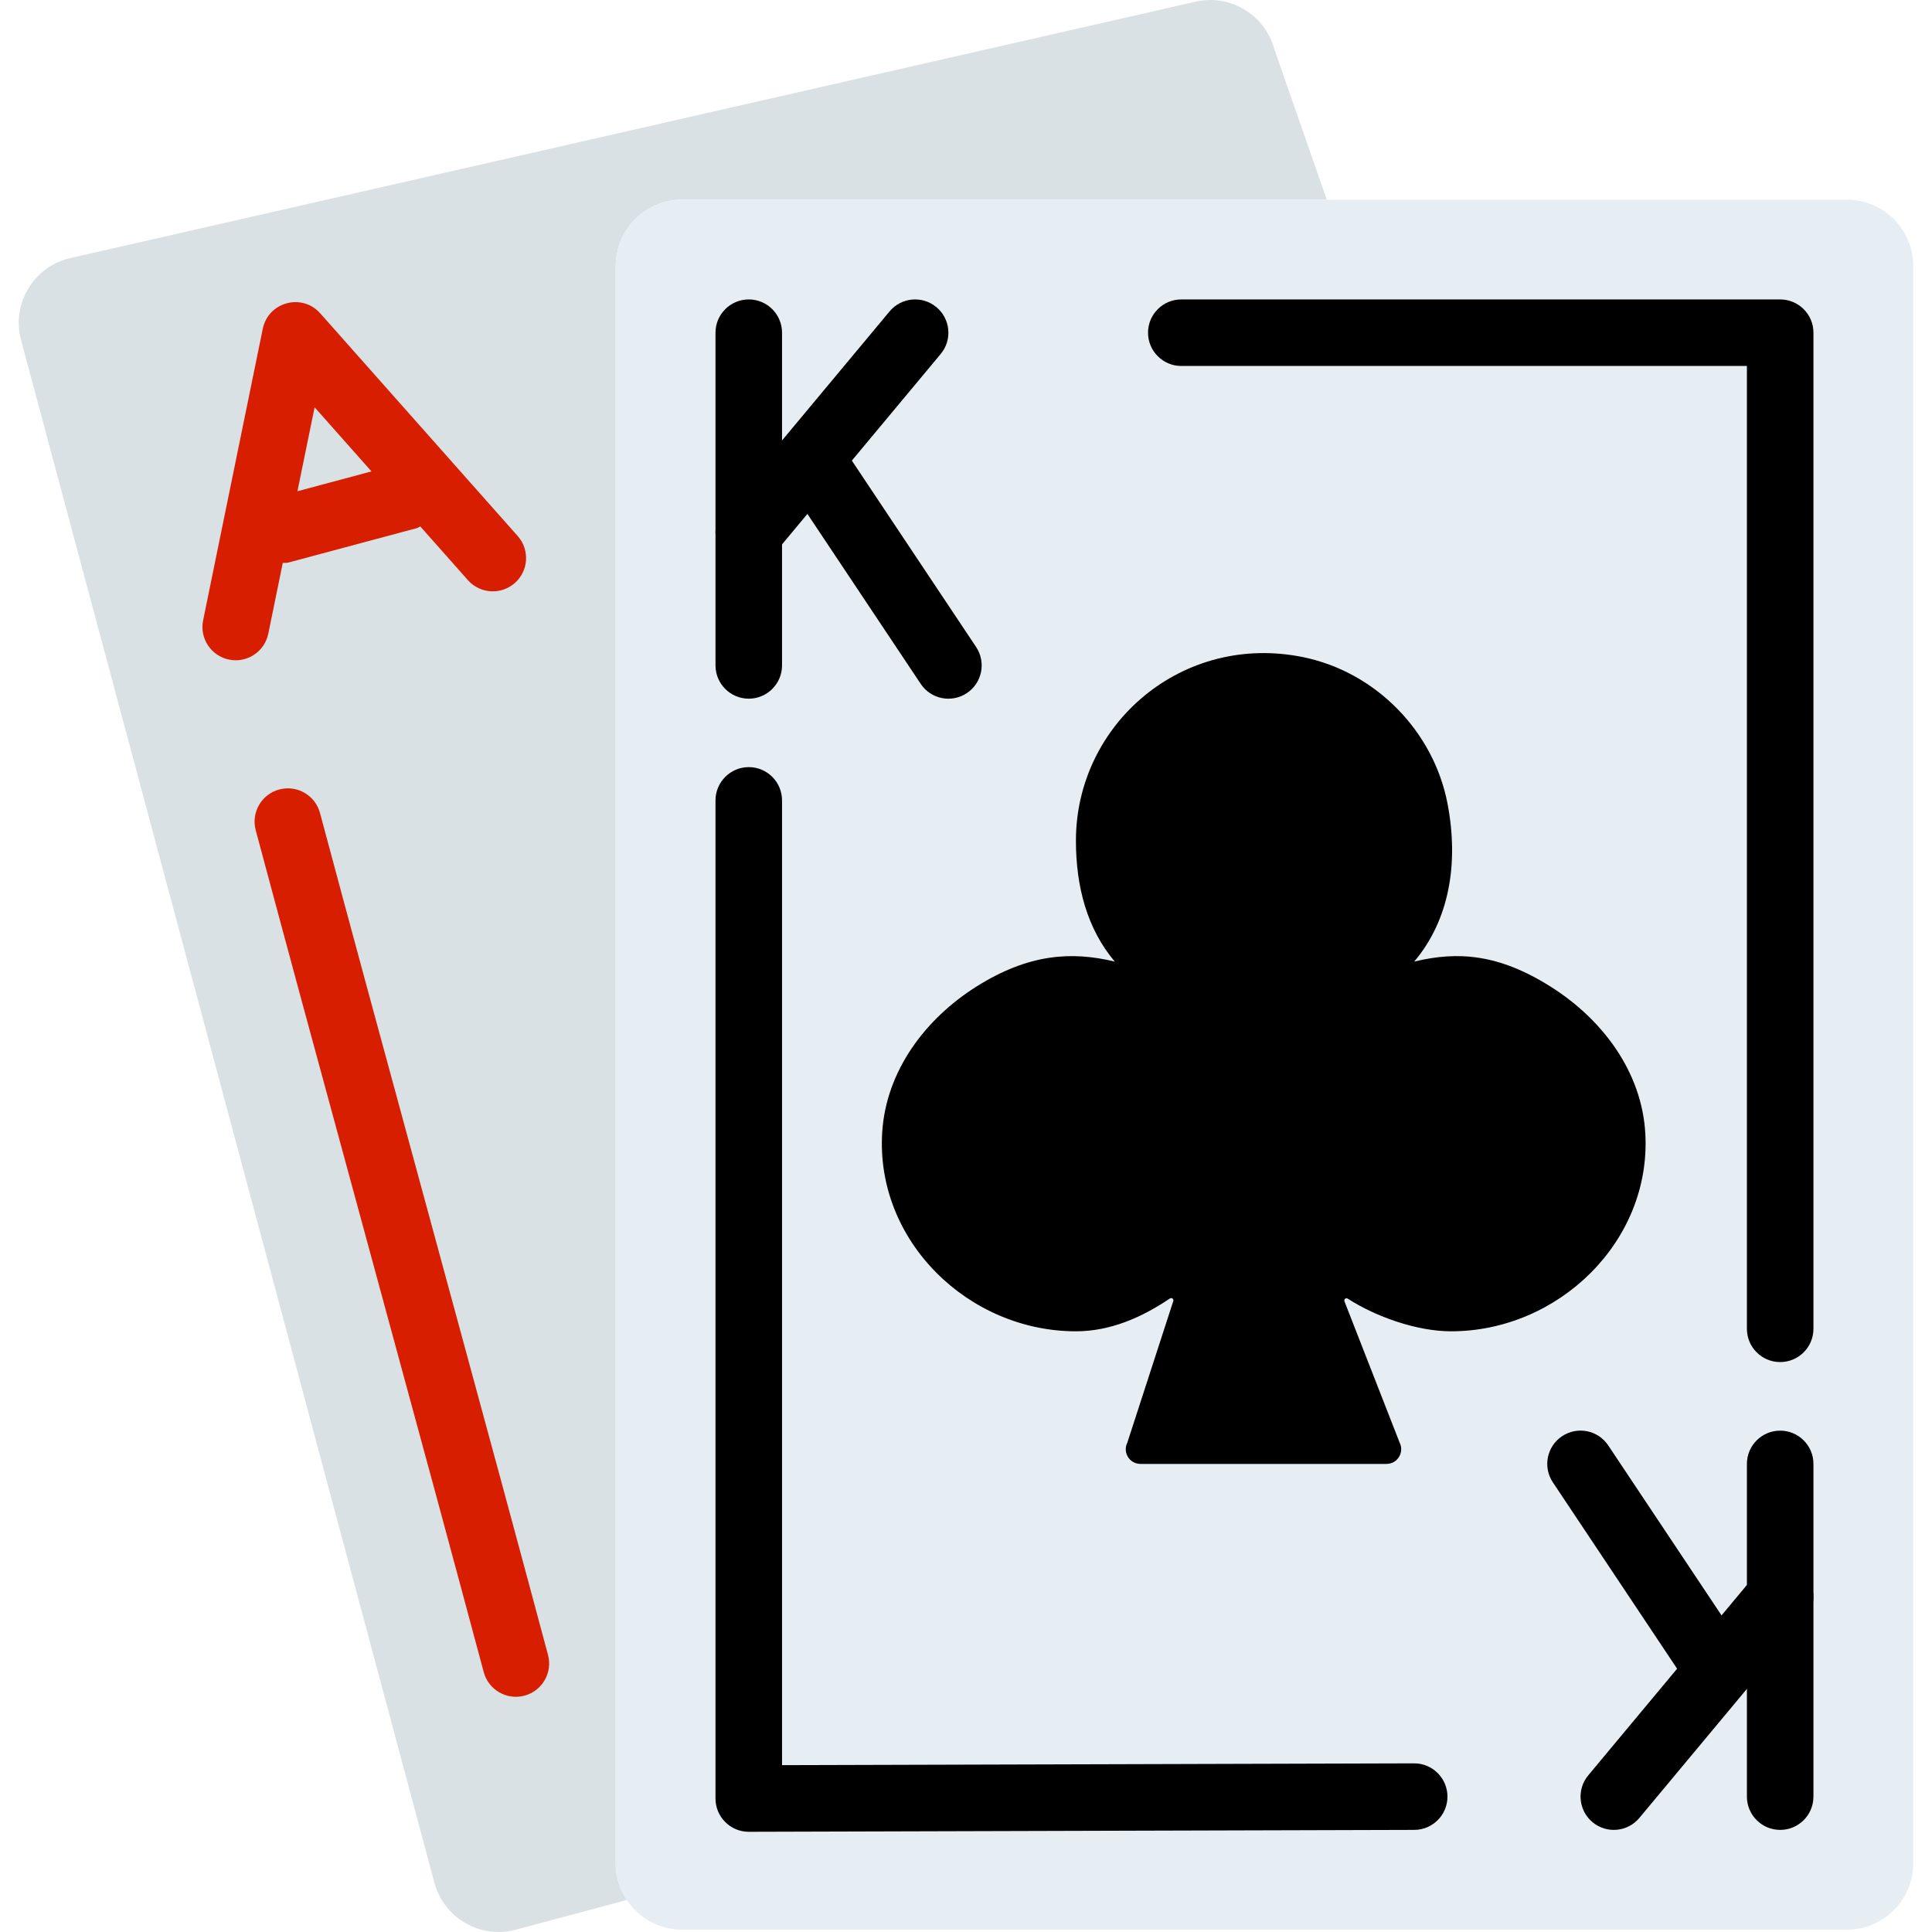
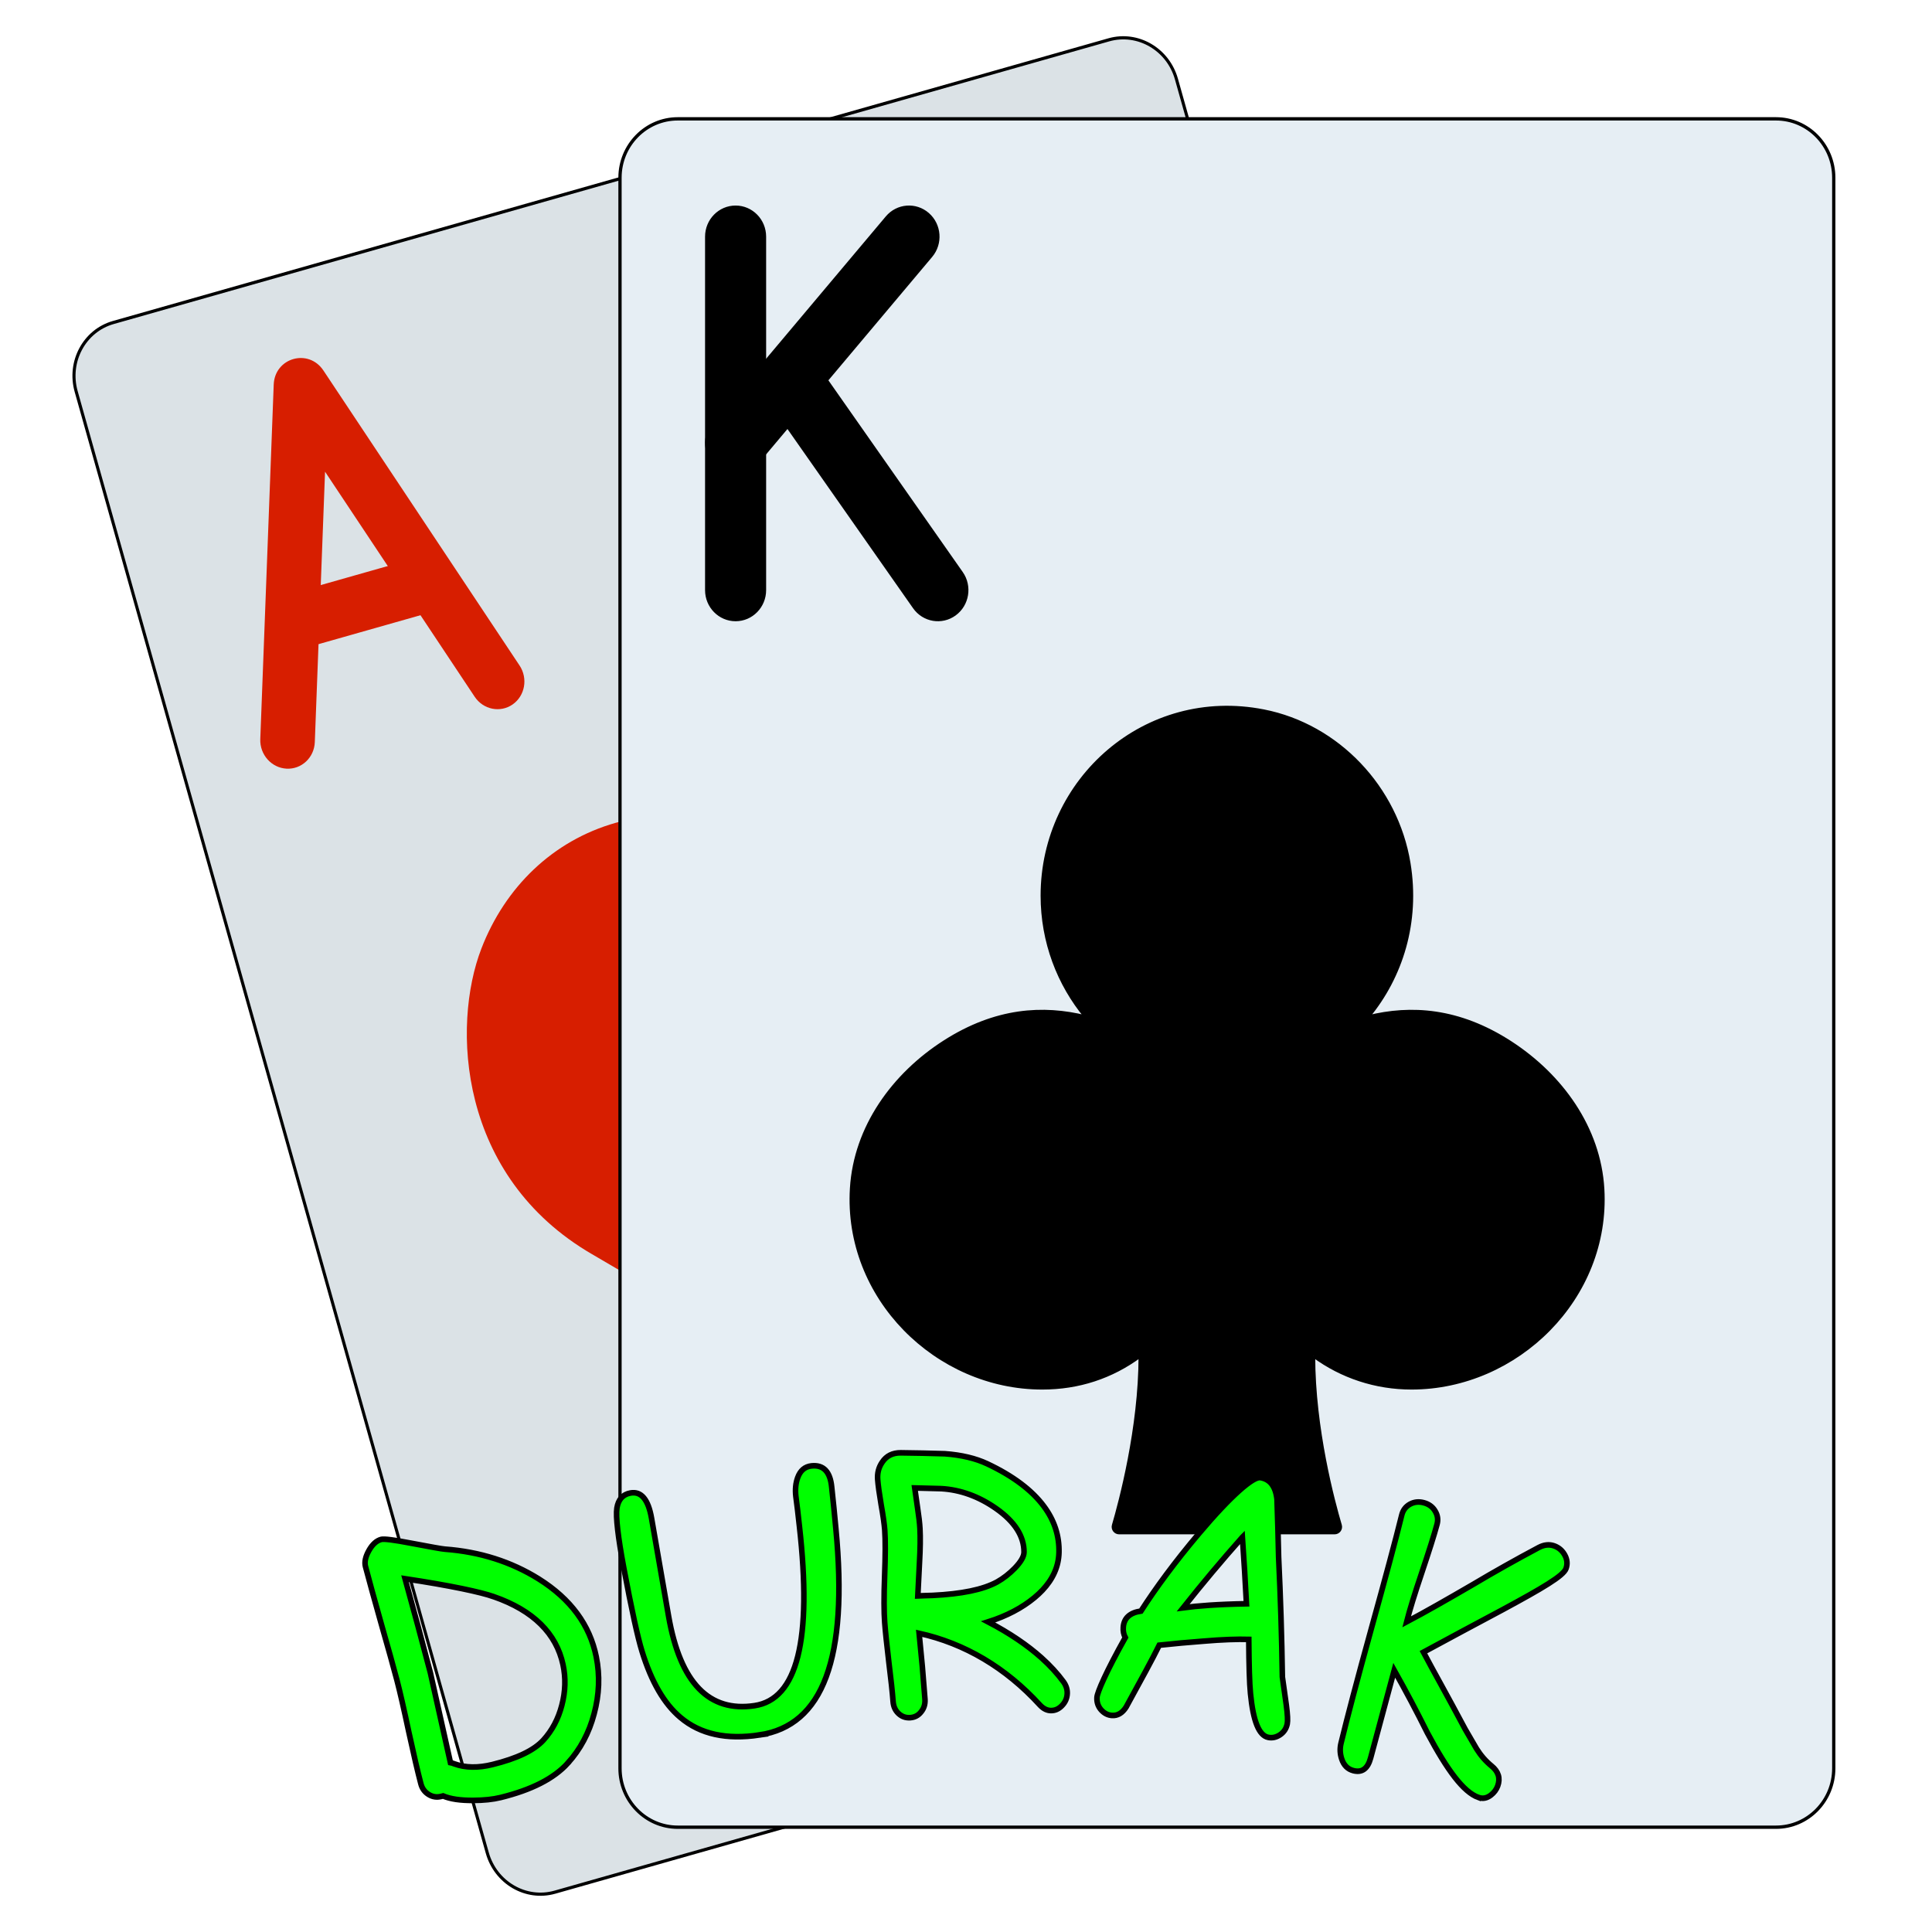
<svg xmlns="http://www.w3.org/2000/svg" height="800px" width="800px" version="1.1" id="Layer_1" viewBox="0 0 512.004 512.004" xml:space="preserve">
-   <path style="fill:#DAE1E5;" d="M163.164,493.763V70.535c0-9.743,7.9-17.634,17.634-17.634h170.808l-13.878-39.828  c-2.522-9.408-12.185-14.989-21.593-12.468L18.041,68.525C8.633,71.047,3.051,80.71,5.573,90.118L115.118,498.93  c2.513,9.408,12.185,14.989,21.593,12.468l29.406-7.883C164.257,500.72,163.164,497.37,163.164,493.763" />
-   <g>
-     <path style="fill:#D71E00;" d="M97.872,331.156c15.227,55.928,22.07,81.172,30.323,111.979c1.261,4.7,6.093,7.495,10.801,6.234   c4.7-1.261,7.495-6.093,6.234-10.801c-8.262-30.834-15.113-56.095-30.217-111.591c-15.36-56.404-22.008-80.925-30.208-111.521   c-1.261-4.7-6.093-7.495-10.801-6.234c-4.7,1.261-7.495,6.093-6.234,10.801C75.979,250.663,82.627,275.193,97.872,331.156z" />
-     <path style="fill:#D71E00;" d="M137.197,142.052L84.875,83.047c-4.823-5.44-13.781-3.033-15.236,4.082L53.83,164.395   c-0.979,4.77,2.099,9.426,6.869,10.404s9.426-2.099,10.404-6.869l3.836-18.754c0.503-0.044,0.988,0.044,1.49-0.097l34.07-9.126   c0.335-0.088,0.573-0.317,0.882-0.441l12.617,14.231c3.227,3.642,8.8,3.977,12.45,0.749   C140.098,151.266,140.424,145.694,137.197,142.052z M78.827,130.184l4.55-22.246l15.069,16.991L78.827,130.184z" />
+   <defs id="defs13" />
+   <g id="g3">
+ 	
+ 	
+ </g>
+   <g id="g5-2" transform="matrix(0.8305622,-0.2347389,0.2413779,0.8540523,-786.5381,480.9199)">
+     <g id="g4" transform="translate(929.963,-196.9581)" style="stroke:#000000;stroke-opacity:1">
+       <g id="g14" style="stroke:#000000;stroke-opacity:1">
+         <g id="g15" transform="matrix(0.9429468,-0.00325969,-0.00344668,0.9538592,9.214644,13.80848)" />
+       </g>
+     </g>
+     <g id="g6" transform="matrix(0.967303,0.2658663,-0.2786395,0.9587765,1133.448,-214.6943)" style="stroke:#000000;stroke-opacity:1">
+       <g id="g5" style="stroke:#000000;stroke-opacity:1">
+         <g id="g13" style="stroke:#000000;stroke-opacity:1">
+           <g id="g16">
+             <path style="fill:#dbe2e6;fill-opacity:1;stroke:#000000;stroke-opacity:1" d="M 423.724,0 H 88.276 C 78.522,0 70.621,7.901 70.621,17.655 v 476.69 c 0,9.754 7.901,17.655 17.655,17.655 h 335.448 c 9.754,0 17.655,-7.901 17.655,-17.655 V 17.655 C 441.379,7.901 433.479,0 423.724,0" id="path1-4" transform="matrix(0.9064907,-0.2525392,0.2634442,0.918815,-164.1652,83.32763)" />
+             <path style="fill:#d71e00;stroke:none;stroke-opacity:1" d="m 256,238.345 c 9.507,-24.214 29.625,-44.138 54.881,-44.138 21.257,0 40.201,9.993 52.966,26.483 16.013,20.692 27.33,66.754 -7.715,101.8 C 338.353,340.268 256,423.724 256,423.724 c 0,0 -82.353,-83.456 -100.131,-101.235 -35.046,-35.046 -23.729,-81.108 -7.715,-101.8 12.765,-16.49 31.709,-26.483 52.966,-26.483 25.255,0.001 45.373,19.925 54.88,44.139" id="path2-5" transform="matrix(0.9064907,-0.2525392,0.2634442,0.918815,-164.1652,83.32763)" />
+             <path style="fill:#d71e00;stroke:none;stroke-opacity:1" d="m 149.616,32.519 c -2.683,-8.048 -14.066,-8.048 -16.749,0 L 97.556,138.45 c -1.542,4.625 0.958,9.624 5.583,11.166 4.625,1.542 9.624,-0.958 11.166,-5.583 l 35.31,-105.931 h -16.749 l 35.31,105.931 c 1.542,4.625 6.541,7.125 11.166,5.583 4.625,-1.542 7.125,-6.541 5.583,-11.166 z" id="path3-5" transform="matrix(0.9064907,-0.2525392,0.2634442,0.918815,-164.1652,83.32763)" />
+             <path style="fill:#d71e00;stroke:none;stroke-opacity:1" d="m 158.897,114.759 c 4.875,0 8.828,-3.952 8.828,-8.828 0,-4.875 -3.952,-8.828 -8.828,-8.828 h -35.31 c -4.875,0 -8.828,3.952 -8.828,8.828 0,4.875 3.952,8.828 8.828,8.828 z" id="path4" transform="matrix(0.9064907,-0.2525392,0.2634442,0.918815,-164.1652,83.32763)" />
+             <path style="fill:#e6eef4;stroke:#000000;stroke-opacity:1" d="M 423.724,0 H 88.276 C 78.522,0 70.621,7.901 70.621,17.655 v 476.69 c 0,9.754 7.901,17.655 17.655,17.655 h 335.448 c 9.754,0 17.655,-7.901 17.655,-17.655 V 17.655 C 441.379,7.901 433.479,0 423.724,0" id="path1-0" transform="translate(-1.6100746e-6)" />
+           </g>
+           <path d="m 282.482,370.759 c 0,21.91 6.047,43.82 8.13,50.732 0.344,1.139 -0.521,2.233 -1.704,2.233 h -65.827 c -1.183,0 -2.039,-1.095 -1.704,-2.225 2.074,-6.947 8.139,-29.096 8.139,-50.741 -8.722,6.321 -18.803,9.578 -29.917,9.578 -32.274,0 -60.275,-27.101 -58.253,-59.78 1.13,-18.379 12.835,-34.145 28.425,-43.926 15.651,-9.825 30.164,-10.611 43.14,-7.459 -8.298,-9.825 -13.312,-22.502 -13.312,-36.361 0,-34.834 31.576,-62.296 67.663,-55.314 22.59,4.361 40.545,22.925 44.332,45.612 2.948,17.602 -2.304,33.986 -12.5,46.062 13.065,-3.169 27.692,-2.348 43.467,7.662 15.519,9.852 27.18,25.582 28.248,43.926 1.889,32.591 -26.2,59.577 -58.403,59.577 -10.962,0.002 -21.361,-3.388 -29.924,-9.576" id="path2-9" style="stroke:#000000;stroke-opacity:1" />
+           <path d="m 97.103,141.241 c 0,4.875 3.952,8.828 8.828,8.828 4.875,0 8.828,-3.952 8.828,-8.828 V 35.31 c 0,-4.875 -3.952,-8.828 -8.828,-8.828 -4.875,0 -8.828,3.952 -8.828,8.828 z" id="path3-4" style="stroke:#000000;stroke-opacity:1" />
+           <path d="m 165.599,41.055 c 3.173,-3.702 2.744,-9.274 -0.957,-12.447 -3.701,-3.173 -9.274,-2.744 -12.447,0.957 L 99.229,91.359 c -3.173,3.702 -2.744,9.274 0.957,12.447 3.702,3.173 9.274,2.744 12.447,-0.957 z" id="path4-8" style="stroke:#000000;stroke-opacity:1" />
+           <path d="m 130.77,74.317 c -2.834,-3.967 -8.347,-4.886 -12.314,-2.052 -3.967,2.834 -4.886,8.347 -2.052,12.314 l 44.138,61.793 c 2.834,3.967 8.347,4.886 12.314,2.052 3.967,-2.834 4.886,-8.347 2.052,-12.314 z" id="path5-8" style="stroke:#000000;stroke-opacity:1" />
+         </g>
+       </g>
+     </g>
  </g>
-   <path style="fill:#E6EEF4;" d="M489.402,52.901H180.798c-9.743,0-17.634,7.891-17.634,17.634v423.228  c0,9.743,7.891,17.634,17.634,17.634h308.604c9.743,0,17.634-7.891,17.634-17.634V70.535  C507.036,60.792,499.145,52.901,489.402,52.901" />
-   <path d="M480.585,88.17c0-4.867-3.95-8.817-8.817-8.817h-158.71c-4.867,0-8.817,3.95-8.817,8.817s3.95,8.817,8.817,8.817h158.71  l-8.817-8.817v263.98c0,4.867,3.95,8.817,8.817,8.817s8.817-3.95,8.817-8.817V88.17z" />
-   <path d="M189.615,476.631c0,4.876,3.959,8.835,8.844,8.817l176.345-0.503c4.867-0.018,8.808-3.977,8.791-8.844  c-0.018-4.867-3.977-8.808-8.844-8.791l-176.345,0.503l8.844,8.817V212.114c0-4.867-3.95-8.817-8.817-8.817s-8.817,3.95-8.817,8.817  L189.615,476.631L189.615,476.631z" />
-   <path d="M357.17,344.161c-0.503-0.326-1.085,0.168-0.864,0.732l14.619,37.429c1.287,2.583-0.591,5.634-3.483,5.634h-65.212  c-2.892,0-4.77-3.051-3.474-5.634l12.177-37.517c0.185-0.564-0.423-1.014-0.908-0.688c-7.345,4.964-15.721,8.694-24.891,8.694  c-28.444,0-53.124-23.886-51.343-52.692c1.005-16.197,11.313-30.093,25.059-38.717c13.79-8.65,25.138-9.337,36.574-6.569  c-7.309-8.659-10.29-19.83-10.29-32.042c0-30.931,28.25-55.267,60.354-48.609c19.125,3.968,34.449,19.627,38.126,38.805  c3.06,15.986,0.397,30.922-8.835,41.847c11.515-2.795,22.449-2.072,36.354,6.763c13.676,8.676,23.948,22.537,24.891,38.708  c1.666,28.727-23.092,52.507-51.466,52.507C375.545,352.811,364.708,349.011,357.17,344.161" />
-   <path d="M189.615,176.342c0,4.867,3.95,8.817,8.817,8.817c4.867,0,8.817-3.95,8.817-8.817V88.17c0-4.867-3.95-8.817-8.817-8.817  c-4.867,0-8.817,3.95-8.817,8.817V176.342z" />
-   <path d="M249.291,93.813c3.121-3.739,2.61-9.302-1.129-12.415c-3.739-3.121-9.302-2.61-12.415,1.129l-44.086,52.903  c-3.121,3.739-2.61,9.302,1.129,12.415c3.739,3.121,9.302,2.61,12.415-1.129L249.291,93.813z" />
-   <path d="M223.403,118.545c-2.698-4.056-8.174-5.149-12.23-2.442c-4.056,2.698-5.149,8.174-2.442,12.23L244,181.236  c2.698,4.056,8.174,5.149,12.23,2.442c4.056-2.698,5.149-8.174,2.442-12.23L223.403,118.545z" />
-   <path d="M480.585,387.956c0-4.867-3.95-8.817-8.817-8.817s-8.817,3.95-8.817,8.817v88.172c0,4.867,3.95,8.817,8.817,8.817  s8.817-3.95,8.817-8.817V387.956z" />
-   <path d="M420.909,470.486c-3.121,3.738-2.61,9.302,1.129,12.415c3.738,3.121,9.302,2.61,12.415-1.129l44.086-52.904  c3.121-3.738,2.61-9.302-1.129-12.415c-3.739-3.121-9.302-2.61-12.415,1.129L420.909,470.486z" />
-   <path d="M446.797,445.745c2.698,4.056,8.174,5.149,12.23,2.442c4.056-2.698,5.149-8.174,2.442-12.23L426.2,383.054  c-2.698-4.056-8.174-5.149-12.23-2.442c-4.056,2.698-5.149,8.174-2.442,12.23L446.797,445.745z" />
+   <path style="font-size:61.441px;font-family:'Comic Sans MS';-inkscape-font-specification:'Comic Sans MS';white-space:pre;inline-size:211.741;fill:#00ff00;stroke:#000000;stroke-width:1;fill-opacity:1" d="m 104.372,384.754 c -2.509,2.737 -6.501,4.736 -12.031,6.088 -1.393,0.341 -3.04,0.511 -4.949,0.516 -2.292,0.019 -4.092,-0.24 -5.402,-0.791 -0.096,0.025 -0.192,0.05 -0.287,0.074 -0.823,0.213 -1.589,0.103 -2.299,-0.332 -0.71,-0.434 -1.176,-1.066 -1.397,-1.898 -0.539,-2.025 -1.262,-5.09 -2.16,-9.173 -0.885,-4.115 -1.592,-7.178 -2.132,-9.212 -0.599,-2.257 -1.546,-5.627 -2.835,-10.081 -1.277,-4.488 -2.214,-7.85 -2.816,-10.116 -0.21,-0.792 -0.008,-1.738 0.613,-2.836 0.621,-1.098 1.361,-1.76 2.216,-1.985 0.484,-0.127 2.29,0.089 5.387,0.681 3.527,0.658 5.499,1.017 6.047,1.054 6.26,0.461 11.889,2.234 16.819,5.276 5.801,3.595 9.188,8.239 10.333,13.809 0.69,3.355 0.55,6.738 -0.376,10.146 -0.906,3.405 -2.486,6.327 -4.733,8.777 z m -13.292,-29.575 c -2.328,-0.811 -7.689,-1.96 -15.913,-3.186 0.768,2.778 1.536,5.557 2.303,8.336 0.745,2.774 1.489,5.549 2.233,8.323 0.003,0.013 3.611,15.983 3.614,15.996 0.15,0.024 0.385,0.098 0.705,0.223 1.991,0.712 4.269,0.747 6.849,0.115 4.389,-1.075 7.421,-2.497 9.118,-4.325 1.579,-1.718 2.685,-3.782 3.318,-6.199 0.648,-2.441 0.725,-4.846 0.21,-7.215 -1.2,-5.515 -5.288,-9.603 -12.435,-12.069 z m 47.703,24.563 c -5.912,0.869 -10.611,-0.117 -14.199,-3.12 -2.894,-2.404 -5.207,-6.314 -6.888,-11.74 -0.766,-2.433 -1.867,-7.411 -3.283,-14.878 -0.522,-2.756 -0.882,-4.988 -1.078,-6.705 -0.214,-1.814 -0.263,-3.098 -0.145,-3.854 0.252,-1.534 1.064,-2.429 2.432,-2.676 1.941,-0.351 3.199,1.152 3.785,4.482 l 3.053,17.358 c 2.107,11.98 7.323,17.118 15.419,15.929 7.693,-1.13 10.378,-11.639 8.066,-31.887 -0.086,-0.754 -0.197,-1.727 -0.333,-2.918 -0.157,-1.19 -0.258,-1.981 -0.304,-2.378 -0.141,-1.231 -0.031,-2.339 0.334,-3.325 0.464,-1.258 1.291,-1.951 2.474,-2.075 2.156,-0.225 3.361,1.041 3.625,3.762 0.079,0.816 0.209,2.045 0.391,3.694 0.16,1.65 0.28,2.882 0.359,3.697 2.233,23.02 -2.315,34.957 -13.71,36.633 z m 52.279,-4.338 c -0.647,-0.014 -1.25,-0.294 -1.812,-0.841 -0.051,-0.049 -0.102,-0.101 -0.152,-0.154 -6.152,-6.659 -13.508,-10.935 -21.667,-12.724 0.192,1.949 0.383,3.898 0.573,5.847 0.161,1.961 0.321,3.921 0.48,5.882 0.05,0.877 -0.185,1.62 -0.7,2.231 -0.495,0.629 -1.147,0.969 -1.959,1.023 -0.813,0.054 -1.514,-0.197 -2.107,-0.754 -0.573,-0.539 -0.895,-1.245 -0.96,-2.121 -0.118,-1.568 -0.37,-3.912 -0.761,-7.001 -0.374,-3.121 -0.622,-5.454 -0.743,-7.032 -0.139,-1.824 -0.15,-4.582 -0.012,-8.229 0.139,-3.662 0.152,-6.38 0.02,-8.2 -0.074,-1.014 -0.288,-2.514 -0.646,-4.487 -0.338,-1.979 -0.546,-3.471 -0.622,-4.489 -0.085,-1.135 0.185,-2.156 0.816,-3.062 0.746,-1.114 1.857,-1.671 3.322,-1.662 2.634,0.027 5.271,0.082 7.908,0.165 3.003,0.219 5.547,0.823 7.611,1.784 4.666,2.168 8.037,4.713 10.149,7.517 1.931,2.551 2.813,5.314 2.734,8.259 -0.066,2.476 -1.078,4.688 -2.965,6.669 -0.431,0.452 -0.907,0.891 -1.429,1.32 -2.264,1.855 -5.031,3.278 -8.318,4.313 3.848,1.988 7.028,4.132 9.562,6.369 1.57,1.392 2.889,2.822 3.965,4.278 0.473,0.655 0.693,1.344 0.667,2.063 -0.03,0.839 -0.348,1.558 -0.945,2.159 -0.579,0.602 -1.246,0.894 -2.007,0.877 z m -19.649,-39.408 c -1.59,-0.052 -3.181,-0.094 -4.771,-0.125 0.174,1.2 0.348,2.4 0.52,3.6 0.229,1.466 0.368,2.67 0.419,3.606 0.087,1.597 0.058,3.584 -0.078,5.973 -0.106,1.996 -0.208,3.991 -0.306,5.987 0.282,-0.016 0.72,-0.031 1.305,-0.042 0.609,-0.013 1.061,-0.025 1.366,-0.04 5.158,-0.254 8.99,-1.001 11.569,-2.394 1.134,-0.633 2.192,-1.449 3.177,-2.45 1.089,-1.122 1.643,-2.066 1.646,-2.847 0.011,-2.774 -1.621,-5.384 -5.012,-7.738 -3.109,-2.156 -6.415,-3.335 -9.836,-3.53 z m 58.69,44.174 c -1.684,-0.323 -2.714,-2.905 -3.197,-7.776 -0.187,-1.869 -0.273,-5.056 -0.307,-9.631 -2.035,-0.053 -4.756,0.031 -8.072,0.312 -2.677,0.198 -5.343,0.438 -7.995,0.721 -1.295,2.615 -3.218,6.042 -5.943,10.987 -0.688,1.067 -1.535,1.562 -2.553,1.49 -0.741,-0.052 -1.388,-0.385 -1.947,-1 -0.54,-0.614 -0.789,-1.349 -0.738,-2.207 0.053,-0.902 1.667,-4.582 5.088,-10.626 -0.294,-0.544 -0.417,-1.154 -0.366,-1.832 0.121,-1.613 1.17,-2.584 3.173,-2.873 2.637,-4.049 6.071,-8.691 10.39,-13.752 5.9,-6.919 9.778,-10.144 11.044,-9.947 1.727,0.268 2.724,1.55 2.984,3.823 0.121,3.426 0.218,6.85 0.29,10.272 0.344,7.113 0.569,14.22 0.676,21.317 0.245,1.656 0.481,3.312 0.706,4.968 0.226,1.694 0.277,2.812 0.17,3.339 -0.171,0.843 -0.601,1.489 -1.283,1.944 -0.682,0.455 -1.386,0.612 -2.119,0.471 z m -4.649,-35.555 c -3.686,4.108 -7.23,8.287 -10.626,12.531 2.457,-0.329 6.313,-0.627 11.358,-0.708 -0.208,-3.94 -0.451,-7.881 -0.731,-11.824 z m 42.378,46.228 c -2.701,-0.966 -5.559,-4.782 -9.18,-11.483 -1.874,-3.721 -3.856,-7.426 -5.946,-11.109 l -0.11,0.405 c -1.376,5.056 -2.752,10.113 -4.126,15.169 -0.517,1.913 -1.555,2.652 -3.109,2.248 -1.02,-0.265 -1.713,-0.955 -2.085,-2.079 -0.308,-0.922 -0.351,-1.848 -0.122,-2.781 1.103,-4.49 2.925,-11.366 5.424,-20.29 2.531,-9.039 4.339,-15.662 5.48,-20.245 0.208,-0.834 0.682,-1.469 1.429,-1.9 0.768,-0.425 1.605,-0.522 2.505,-0.288 0.922,0.24 1.605,0.732 2.046,1.472 0.463,0.746 0.577,1.534 0.351,2.364 -0.513,1.883 -1.428,4.739 -2.751,8.641 -1.279,3.747 -2.181,6.661 -2.706,8.685 3.351,-1.749 7.198,-3.93 11.786,-6.566 3.894,-2.292 7.873,-4.507 11.934,-6.642 0.959,-0.497 1.881,-0.593 2.756,-0.286 0.833,0.292 1.472,0.837 1.912,1.632 0.44,0.795 0.51,1.598 0.217,2.406 -0.467,1.291 -4.302,3.513 -11.306,7.257 -4.789,2.524 -9.553,5.049 -14.283,7.584 1.642,3.092 4.25,7.633 7.494,13.682 0.693,1.157 1.375,2.317 2.045,3.478 0.752,1.19 1.646,2.203 2.686,3.044 1.249,1.002 1.608,2.193 1.103,3.562 -0.236,0.638 -0.647,1.179 -1.231,1.625 -0.72,0.546 -1.456,0.682 -2.212,0.412 z" id="text17" transform="matrix(1.476545,0,0,1.492287,-3.644007,-106.8919)" aria-label="DURAK" />
</svg>
